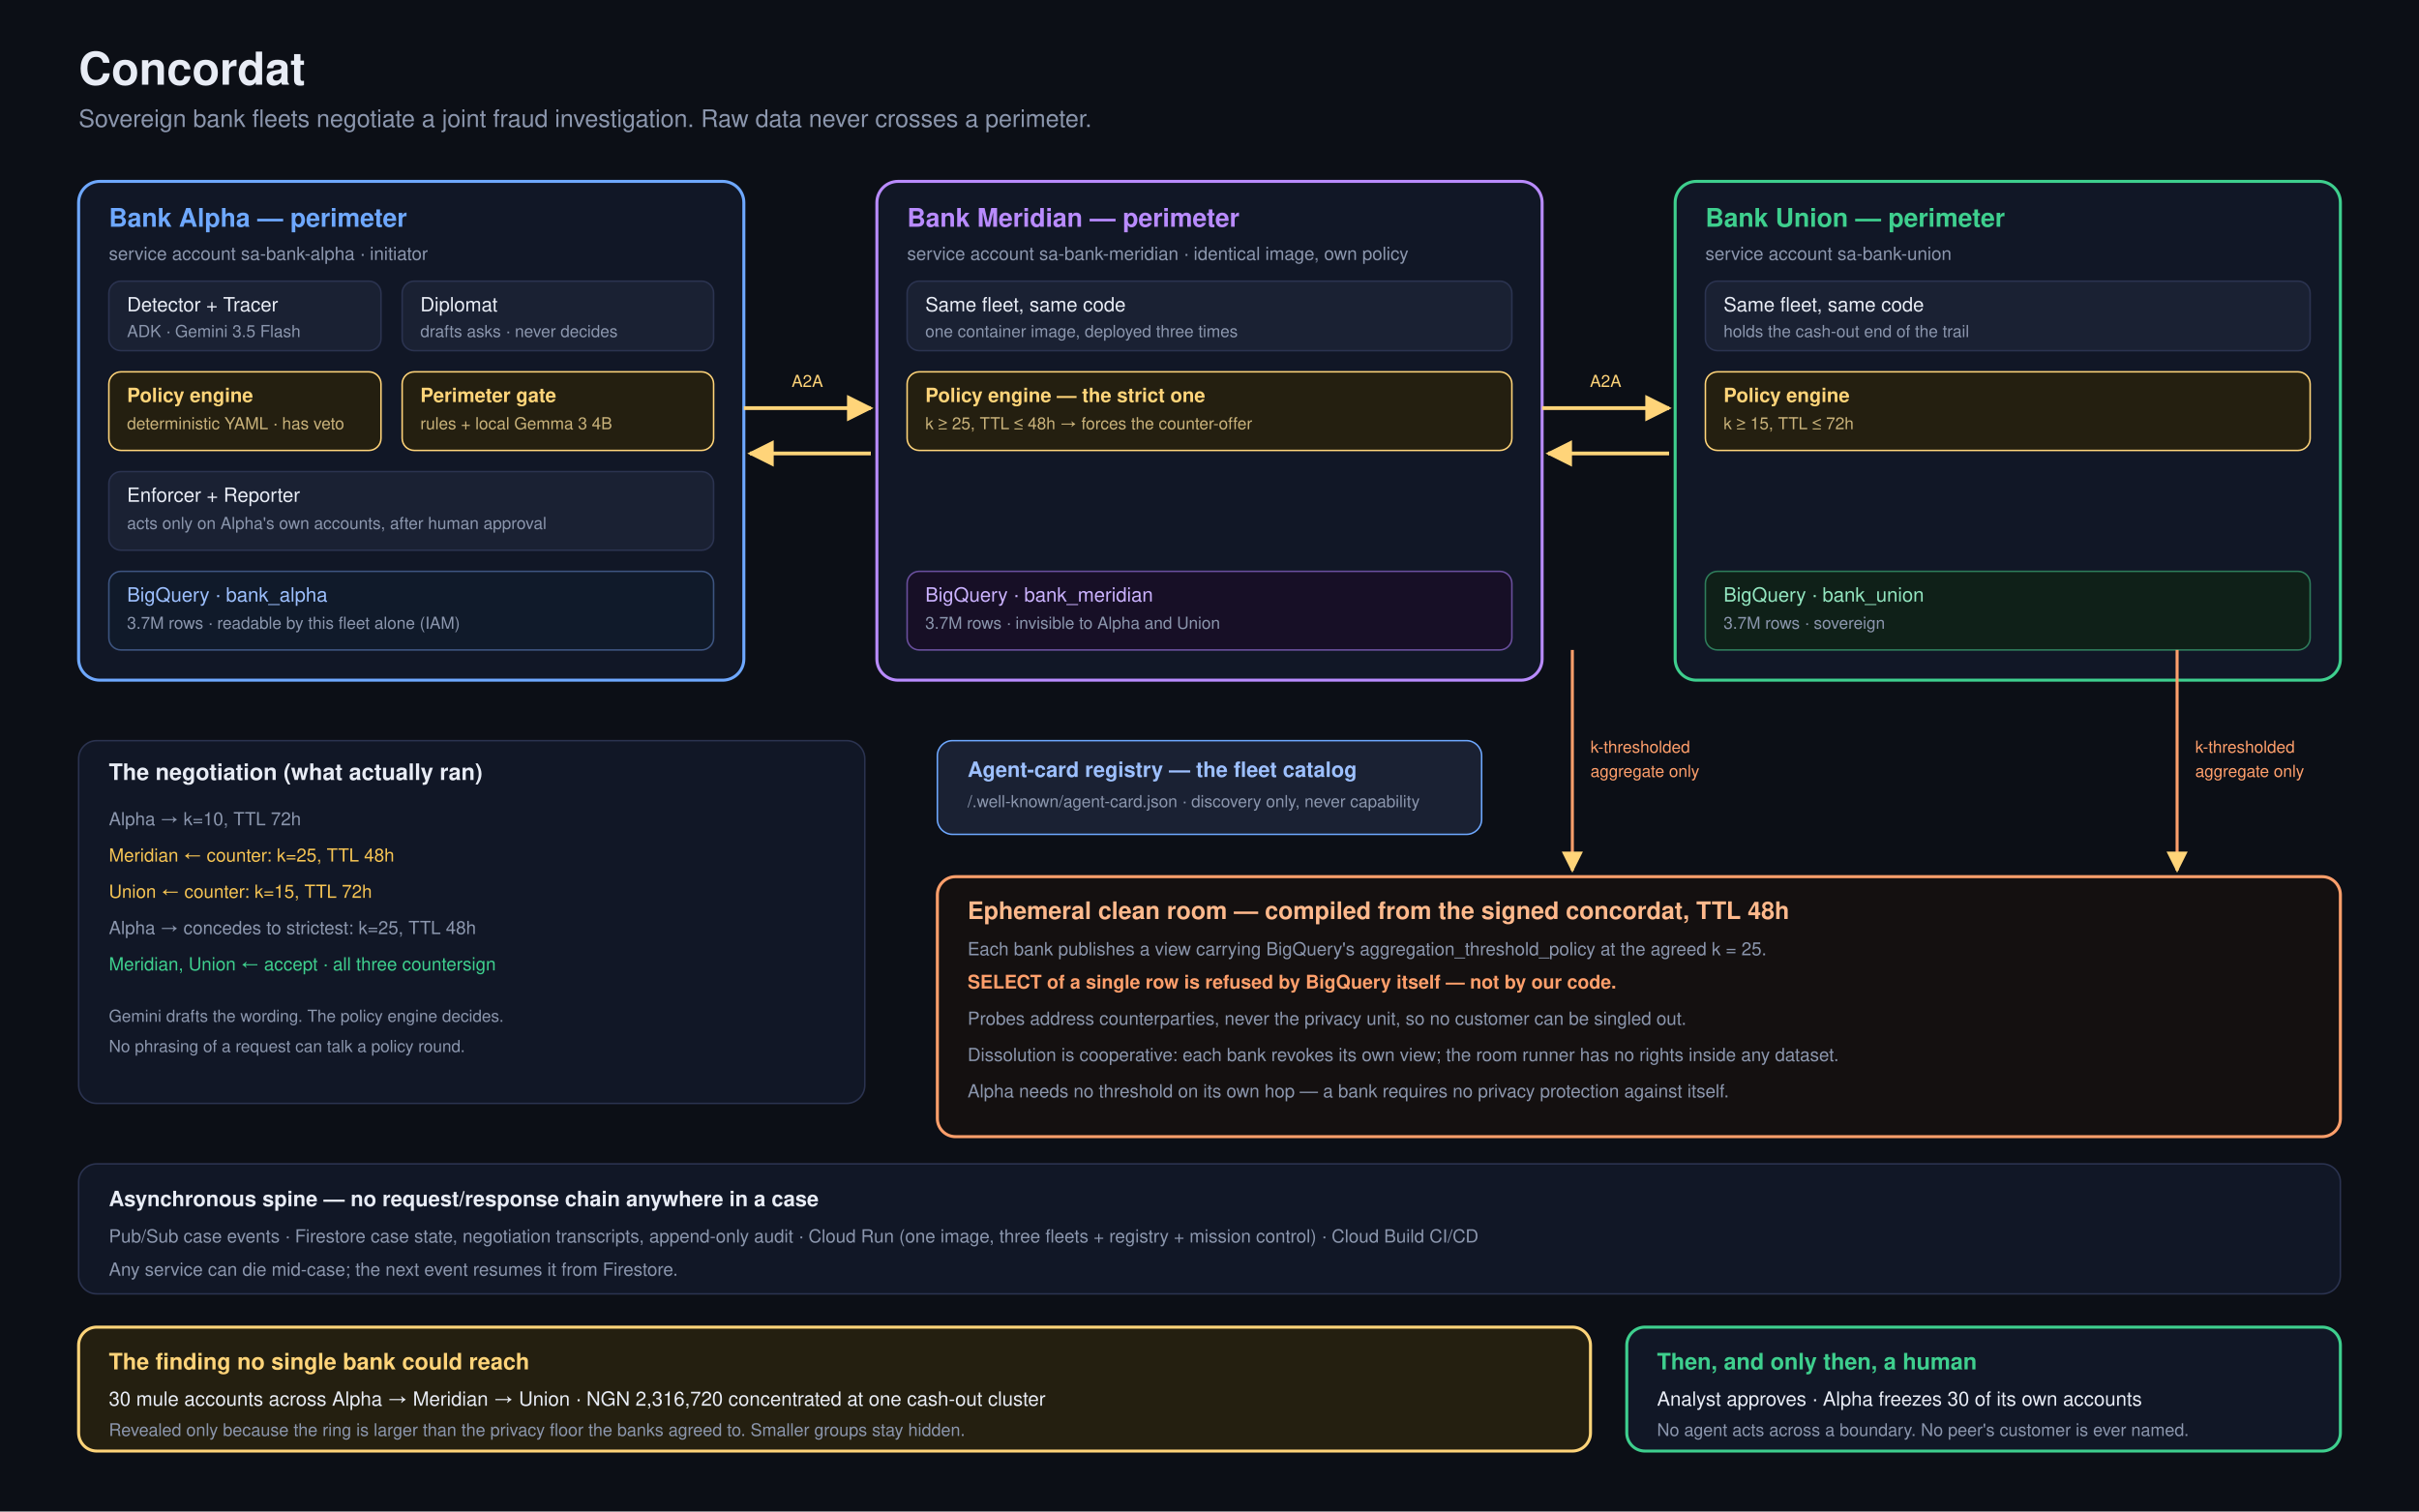
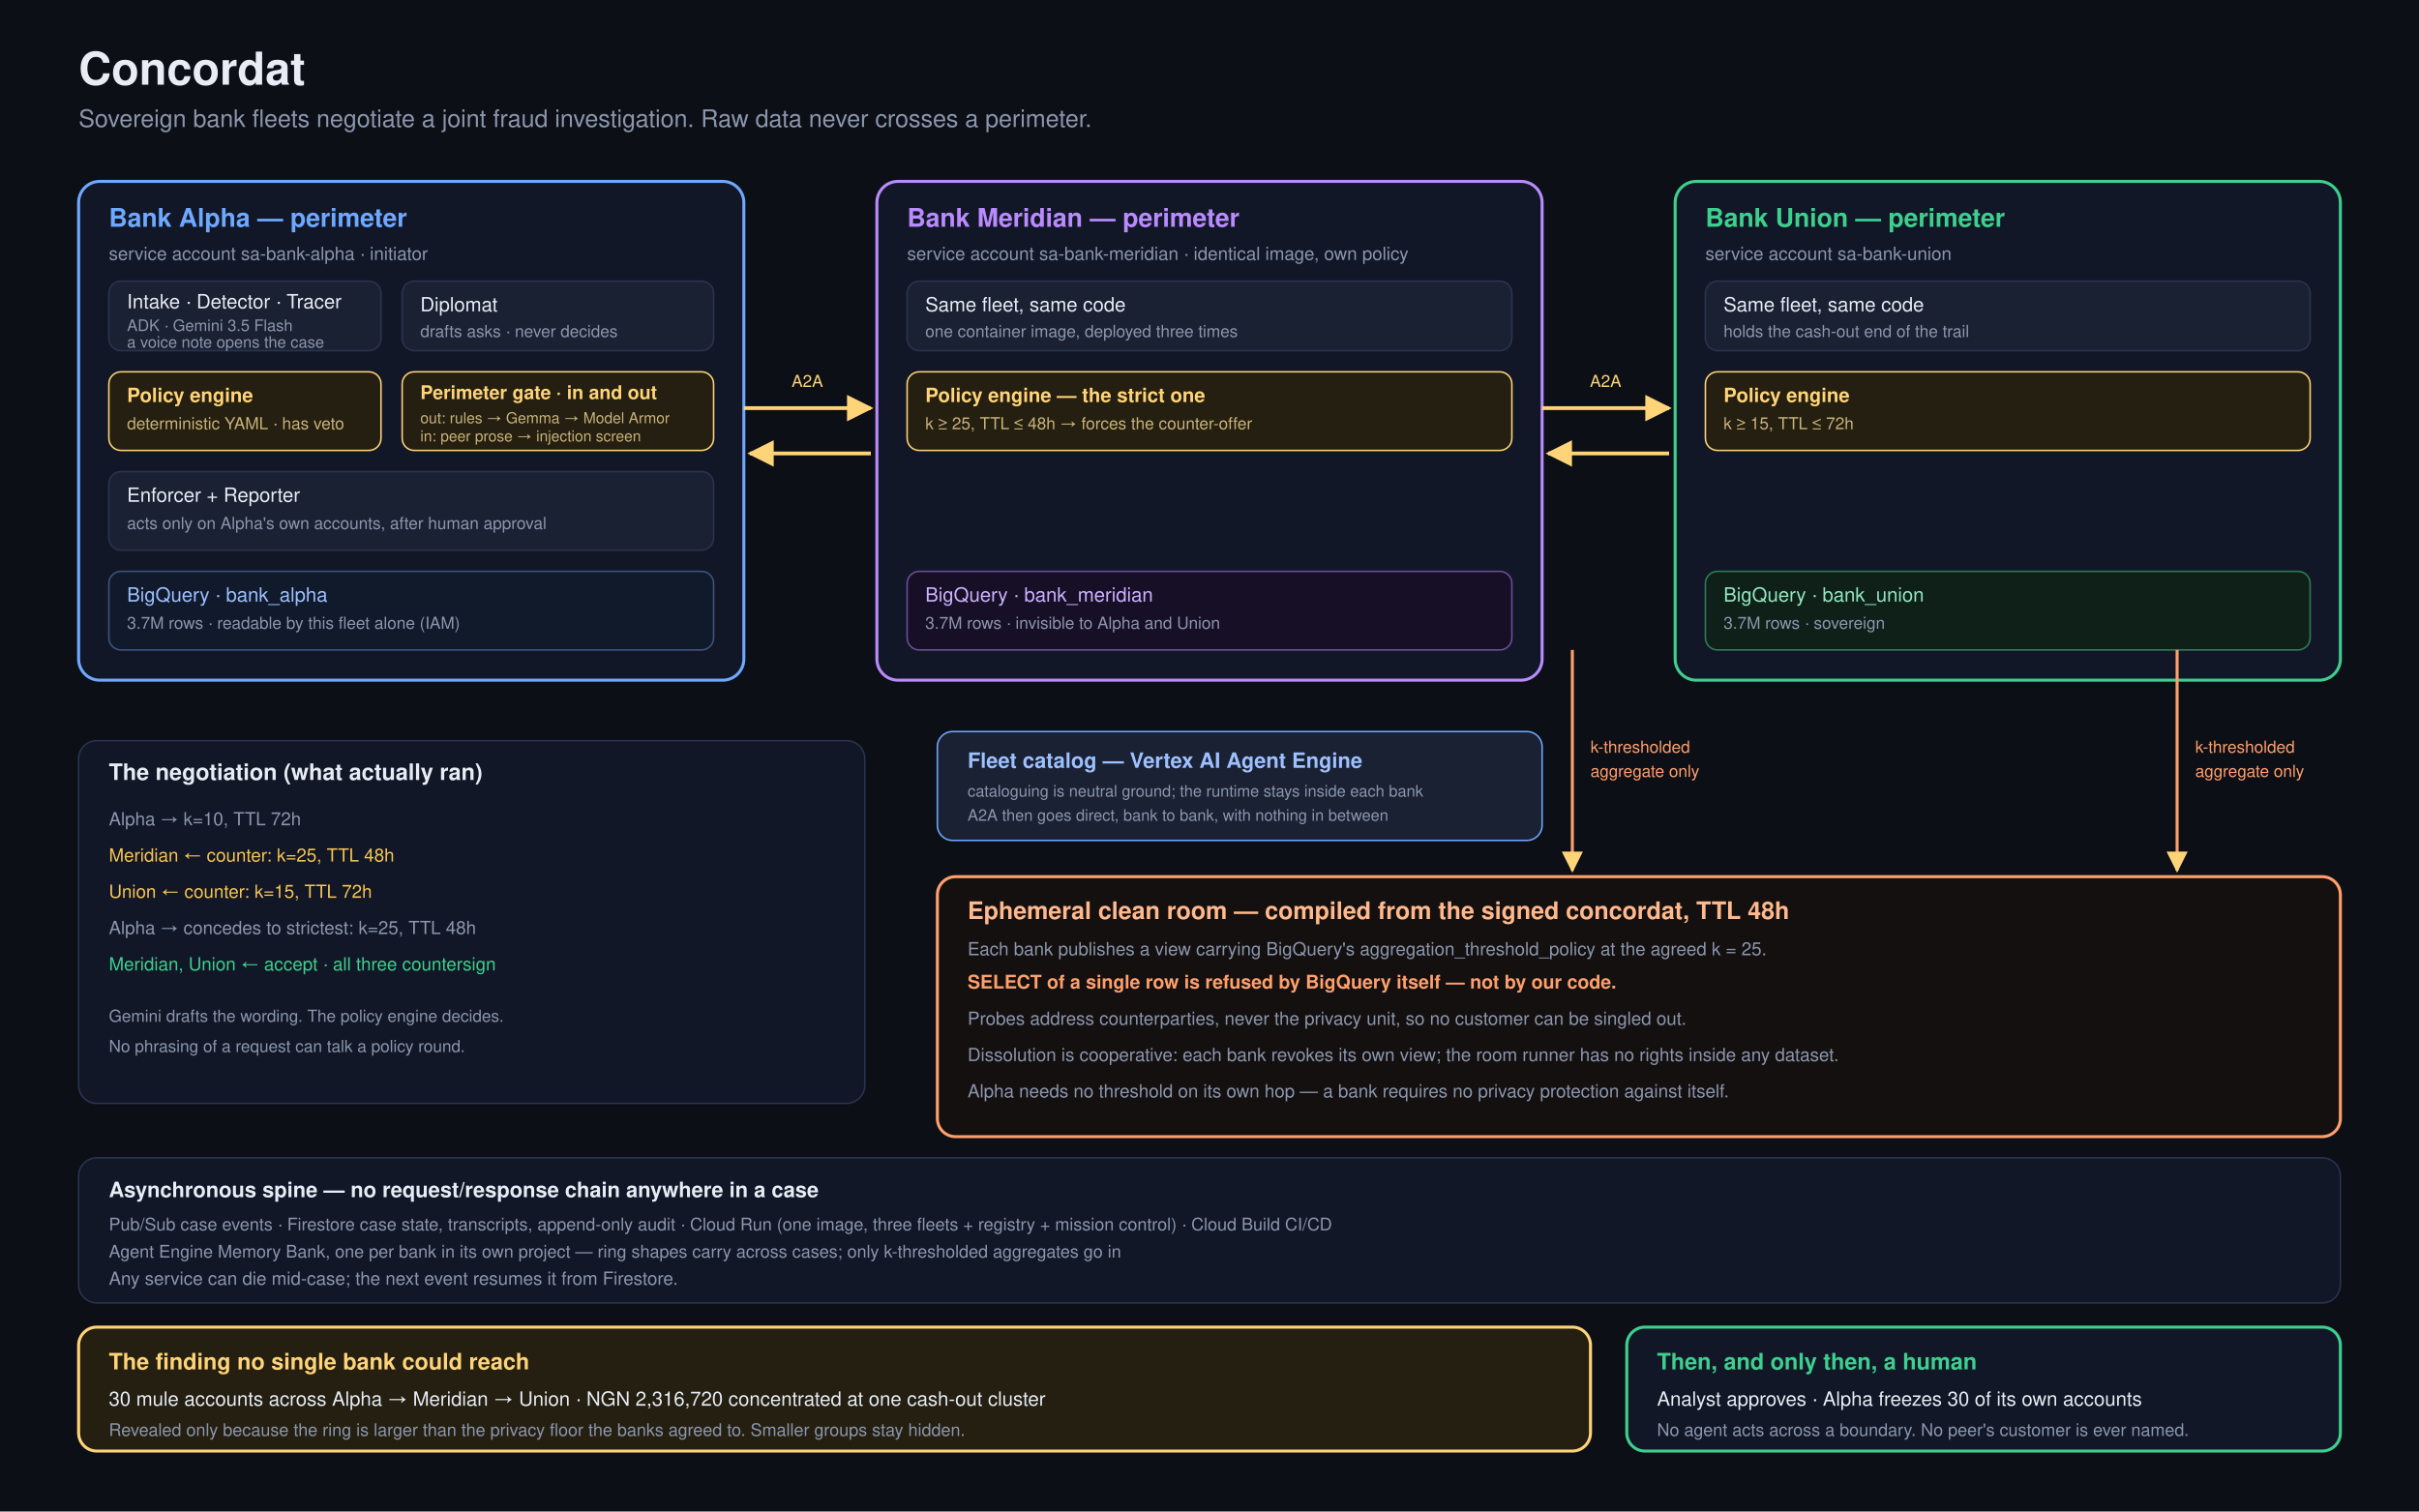
<svg xmlns="http://www.w3.org/2000/svg" width="1600" height="1000" viewBox="0 0 1600 1000" font-family="Helvetica, Arial, sans-serif">
  <defs>
    <marker id="arw" viewBox="0 0 10 10" refX="9" refY="5" markerWidth="7" markerHeight="7" orient="auto">
      <path d="M0,0 L10,5 L0,10 z" fill="#ffd479" />
    </marker>
    <marker id="arwd" viewBox="0 0 10 10" refX="9" refY="5" markerWidth="7" markerHeight="7" orient="auto">
      <path d="M0,0 L10,5 L0,10 z" fill="#6ea8ff" />
    </marker>
    <marker id="arwg" viewBox="0 0 10 10" refX="9" refY="5" markerWidth="7" markerHeight="7" orient="auto">
      <path d="M0,0 L10,5 L0,10 z" fill="#8b96ad" />
    </marker>
  </defs>
  <rect width="1600" height="1000" fill="#0c0f16" />
  <text x="52" y="56" fill="#e8ecf5" font-size="30" font-weight="bold">Concordat</text>
  <text x="52" y="84" fill="#8b96ad" font-size="16">Sovereign bank fleets negotiate a joint fraud investigation. Raw data never crosses a perimeter.</text>
  <rect x="52" y="120" width="440" height="330" rx="14" fill="#111726" stroke="#6ea8ff" stroke-width="2" />
  <text x="72" y="150" fill="#6ea8ff" font-size="17" font-weight="bold">Bank Alpha — perimeter</text>
  <text x="72" y="172" fill="#8b96ad" font-size="12">service account sa-bank-alpha · initiator</text>
  <rect x="72" y="186" width="180" height="46" rx="8" fill="#1a2133" stroke="#2b3350" />
-   <text x="84" y="206" fill="#e8ecf5" font-size="13">Detector + Tracer</text>
-   <text x="84" y="223" fill="#8b96ad" font-size="11">ADK · Gemini 3.5 Flash</text>
+   <text x="84" y="204" fill="#e8ecf5" font-size="13">Intake · Detector · Tracer</text>
+   <text x="84" y="219" fill="#8b96ad" font-size="10.5">ADK · Gemini 3.5 Flash</text>
+   <text x="84" y="230" fill="#8b96ad" font-size="10.5">a voice note opens the case</text>
  <rect x="266" y="186" width="206" height="46" rx="8" fill="#1a2133" stroke="#2b3350" />
  <text x="278" y="206" fill="#e8ecf5" font-size="13">Diplomat</text>
  <text x="278" y="223" fill="#8b96ad" font-size="11">drafts asks · never decides</text>
  <rect x="72" y="246" width="180" height="52" rx="8" fill="#241f10" stroke="#ffd479" />
  <text x="84" y="266" fill="#ffd479" font-size="13" font-weight="bold">Policy engine</text>
  <text x="84" y="284" fill="#c9b27a" font-size="11">deterministic YAML · has veto</text>
  <rect x="266" y="246" width="206" height="52" rx="8" fill="#241f10" stroke="#ffd479" />
-   <text x="278" y="266" fill="#ffd479" font-size="13" font-weight="bold">Perimeter gate</text>
-   <text x="278" y="284" fill="#c9b27a" font-size="11">rules + local Gemma 3 4B</text>
+   <text x="278" y="264" fill="#ffd479" font-size="12.5" font-weight="bold">Perimeter gate · in and out</text>
+   <text x="278" y="280" fill="#c9b27a" font-size="10">out: rules → Gemma → Model Armor</text>
+   <text x="278" y="292" fill="#c9b27a" font-size="10">in: peer prose → injection screen</text>
  <rect x="72" y="312" width="400" height="52" rx="8" fill="#1a2133" stroke="#2b3350" />
  <text x="84" y="332" fill="#e8ecf5" font-size="13">Enforcer + Reporter</text>
  <text x="84" y="350" fill="#8b96ad" font-size="11">acts only on Alpha's own accounts, after human approval</text>
  <rect x="72" y="378" width="400" height="52" rx="8" fill="#101a2a" stroke="#3d5480" />
  <text x="84" y="398" fill="#9dc0ff" font-size="13">BigQuery · bank_alpha</text>
  <text x="84" y="416" fill="#8b96ad" font-size="11">3.7M rows · readable by this fleet alone (IAM)</text>
  <rect x="580" y="120" width="440" height="330" rx="14" fill="#111726" stroke="#b98bff" stroke-width="2" />
  <text x="600" y="150" fill="#b98bff" font-size="17" font-weight="bold">Bank Meridian — perimeter</text>
  <text x="600" y="172" fill="#8b96ad" font-size="12">service account sa-bank-meridian · identical image, own policy</text>
  <rect x="600" y="186" width="400" height="46" rx="8" fill="#1a2133" stroke="#2b3350" />
  <text x="612" y="206" fill="#e8ecf5" font-size="13">Same fleet, same code</text>
  <text x="612" y="223" fill="#8b96ad" font-size="11">one container image, deployed three times</text>
  <rect x="600" y="246" width="400" height="52" rx="8" fill="#241f10" stroke="#ffd479" />
  <text x="612" y="266" fill="#ffd479" font-size="13" font-weight="bold">Policy engine — the strict one</text>
  <text x="612" y="284" fill="#c9b27a" font-size="11">k ≥ 25, TTL ≤ 48h  →  forces the counter-offer</text>
  <rect x="600" y="378" width="400" height="52" rx="8" fill="#170f26" stroke="#6a4f9e" />
  <text x="612" y="398" fill="#cbb2ff" font-size="13">BigQuery · bank_meridian</text>
  <text x="612" y="416" fill="#8b96ad" font-size="11">3.7M rows · invisible to Alpha and Union</text>
  <rect x="1108" y="120" width="440" height="330" rx="14" fill="#111726" stroke="#3ecf8e" stroke-width="2" />
  <text x="1128" y="150" fill="#3ecf8e" font-size="17" font-weight="bold">Bank Union — perimeter</text>
  <text x="1128" y="172" fill="#8b96ad" font-size="12">service account sa-bank-union</text>
  <rect x="1128" y="186" width="400" height="46" rx="8" fill="#1a2133" stroke="#2b3350" />
  <text x="1140" y="206" fill="#e8ecf5" font-size="13">Same fleet, same code</text>
  <text x="1140" y="223" fill="#8b96ad" font-size="11">holds the cash-out end of the trail</text>
  <rect x="1128" y="246" width="400" height="52" rx="8" fill="#241f10" stroke="#ffd479" />
  <text x="1140" y="266" fill="#ffd479" font-size="13" font-weight="bold">Policy engine</text>
  <text x="1140" y="284" fill="#c9b27a" font-size="11">k ≥ 15, TTL ≤ 72h</text>
  <rect x="1128" y="378" width="400" height="52" rx="8" fill="#0f2018" stroke="#2e7d5b" />
  <text x="1140" y="398" fill="#93e6c0" font-size="13">BigQuery · bank_union</text>
  <text x="1140" y="416" fill="#8b96ad" font-size="11">3.7M rows · sovereign</text>
  <line x1="492" y1="270" x2="576" y2="270" stroke="#ffd479" stroke-width="2.5" marker-end="url(#arw)" />
  <line x1="576" y1="300" x2="496" y2="300" stroke="#ffd479" stroke-width="2.5" marker-end="url(#arw)" />
  <text x="534" y="256" fill="#ffd479" font-size="11" text-anchor="middle">A2A</text>
  <line x1="1020" y1="270" x2="1104" y2="270" stroke="#ffd479" stroke-width="2.5" marker-end="url(#arw)" />
  <line x1="1104" y1="300" x2="1024" y2="300" stroke="#ffd479" stroke-width="2.5" marker-end="url(#arw)" />
  <text x="1062" y="256" fill="#ffd479" font-size="11" text-anchor="middle">A2A</text>
-   <rect x="620" y="490" width="360" height="62" rx="10" fill="#1a2133" stroke="#6ea8ff" />
-   <text x="640" y="514" fill="#9dc0ff" font-size="14" font-weight="bold">Agent-card registry — the fleet catalog</text>
-   <text x="640" y="534" fill="#8b96ad" font-size="11">/.well-known/agent-card.json · discovery only, never capability</text>
+   <rect x="620" y="484" width="400" height="72" rx="10" fill="#1a2133" stroke="#6ea8ff" />
+   <text x="640" y="508" fill="#9dc0ff" font-size="14" font-weight="bold">Fleet catalog — Vertex AI Agent Engine</text>
+   <text x="640" y="527" fill="#8b96ad" font-size="10.5">cataloguing is neutral ground; the runtime stays inside each bank</text>
+   <text x="640" y="543" fill="#8b96ad" font-size="10.5">A2A then goes direct, bank to bank, with nothing in between</text>
  <rect x="52" y="490" width="520" height="240" rx="12" fill="#111726" stroke="#2b3350" />
  <text x="72" y="516" fill="#e8ecf5" font-size="15" font-weight="bold">The negotiation (what actually ran)</text>
  <text x="72" y="546" fill="#8b96ad" font-size="12">Alpha  →  k=10, TTL 72h</text>
  <text x="72" y="570" fill="#f6c453" font-size="12">Meridian  ←  counter: k=25, TTL 48h</text>
  <text x="72" y="594" fill="#f6c453" font-size="12">Union  ←  counter: k=15, TTL 72h</text>
  <text x="72" y="618" fill="#8b96ad" font-size="12">Alpha  →  concedes to strictest: k=25, TTL 48h</text>
  <text x="72" y="642" fill="#3ecf8e" font-size="12">Meridian, Union  ←  accept · all three countersign</text>
  <text x="72" y="676" fill="#8b96ad" font-size="11">Gemini drafts the wording. The policy engine decides.</text>
  <text x="72" y="696" fill="#8b96ad" font-size="11">No phrasing of a request can talk a policy round.</text>
  <rect x="620" y="580" width="928" height="172" rx="12" fill="#141010" stroke="#ff9f6b" stroke-width="2" />
  <text x="640" y="608" fill="#ffb98c" font-size="16" font-weight="bold">Ephemeral clean room — compiled from the signed concordat, TTL 48h</text>
  <text x="640" y="632" fill="#8b96ad" font-size="12">Each bank publishes a view carrying BigQuery's aggregation_threshold_policy at the agreed k = 25.</text>
  <text x="640" y="654" fill="#ff9f6b" font-size="12.5" font-weight="bold">SELECT of a single row is refused by BigQuery itself — not by our code.</text>
  <text x="640" y="678" fill="#8b96ad" font-size="12">Probes address counterparties, never the privacy unit, so no customer can be singled out.</text>
  <text x="640" y="702" fill="#8b96ad" font-size="12">Dissolution is cooperative: each bank revokes its own view; the room runner has no rights inside any dataset.</text>
  <text x="640" y="726" fill="#8b96ad" font-size="12">Alpha needs no threshold on its own hop — a bank requires no privacy protection against itself.</text>
  <line x1="1040" y1="430" x2="1040" y2="576" stroke="#ff9f6b" stroke-width="2" marker-end="url(#arw)" />
  <line x1="1440" y1="430" x2="1440" y2="576" stroke="#ff9f6b" stroke-width="2" marker-end="url(#arw)" />
  <text x="1052" y="498" fill="#ff9f6b" font-size="11">k-thresholded</text>
  <text x="1052" y="514" fill="#ff9f6b" font-size="11">aggregate only</text>
  <text x="1452" y="498" fill="#ff9f6b" font-size="11">k-thresholded</text>
  <text x="1452" y="514" fill="#ff9f6b" font-size="11">aggregate only</text>
-   <rect x="52" y="770" width="1496" height="86" rx="12" fill="#111726" stroke="#2b3350" />
-   <text x="72" y="798" fill="#e8ecf5" font-size="14" font-weight="bold">Asynchronous spine — no request/response chain anywhere in a case</text>
-   <text x="72" y="822" fill="#8b96ad" font-size="12">Pub/Sub case events  ·  Firestore case state, negotiation transcripts, append-only audit  ·  Cloud Run (one image, three fleets + registry + mission control)  ·  Cloud Build CI/CD</text>
-   <text x="72" y="844" fill="#8b96ad" font-size="12">Any service can die mid-case; the next event resumes it from Firestore.</text>
+   <rect x="52" y="766" width="1496" height="96" rx="12" fill="#111726" stroke="#2b3350" />
+   <text x="72" y="792" fill="#e8ecf5" font-size="14" font-weight="bold">Asynchronous spine — no request/response chain anywhere in a case</text>
+   <text x="72" y="814" fill="#8b96ad" font-size="11.5">Pub/Sub case events  ·  Firestore case state, transcripts, append-only audit  ·  Cloud Run (one image, three fleets + registry + mission control)  ·  Cloud Build CI/CD</text>
+   <text x="72" y="832" fill="#8b96ad" font-size="11.5">Agent Engine Memory Bank, one per bank in its own project — ring shapes carry across cases; only k-thresholded aggregates go in</text>
+   <text x="72" y="850" fill="#8b96ad" font-size="12">Any service can die mid-case; the next event resumes it from Firestore.</text>
  <rect x="52" y="878" width="1000" height="82" rx="12" fill="#241f10" stroke="#ffd479" stroke-width="2" />
  <text x="72" y="906" fill="#ffd479" font-size="15" font-weight="bold">The finding no single bank could reach</text>
  <text x="72" y="930" fill="#e8ecf5" font-size="13">30 mule accounts across Alpha → Meridian → Union · NGN 2,316,720 concentrated at one cash-out cluster</text>
  <text x="72" y="950" fill="#8b96ad" font-size="11.5">Revealed only because the ring is larger than the privacy floor the banks agreed to. Smaller groups stay hidden.</text>
  <rect x="1076" y="878" width="472" height="82" rx="12" fill="#111726" stroke="#3ecf8e" stroke-width="2" />
  <text x="1096" y="906" fill="#3ecf8e" font-size="15" font-weight="bold">Then, and only then, a human</text>
  <text x="1096" y="930" fill="#e8ecf5" font-size="13">Analyst approves · Alpha freezes 30 of its own accounts</text>
  <text x="1096" y="950" fill="#8b96ad" font-size="11.5">No agent acts across a boundary. No peer's customer is ever named.</text>
</svg>
